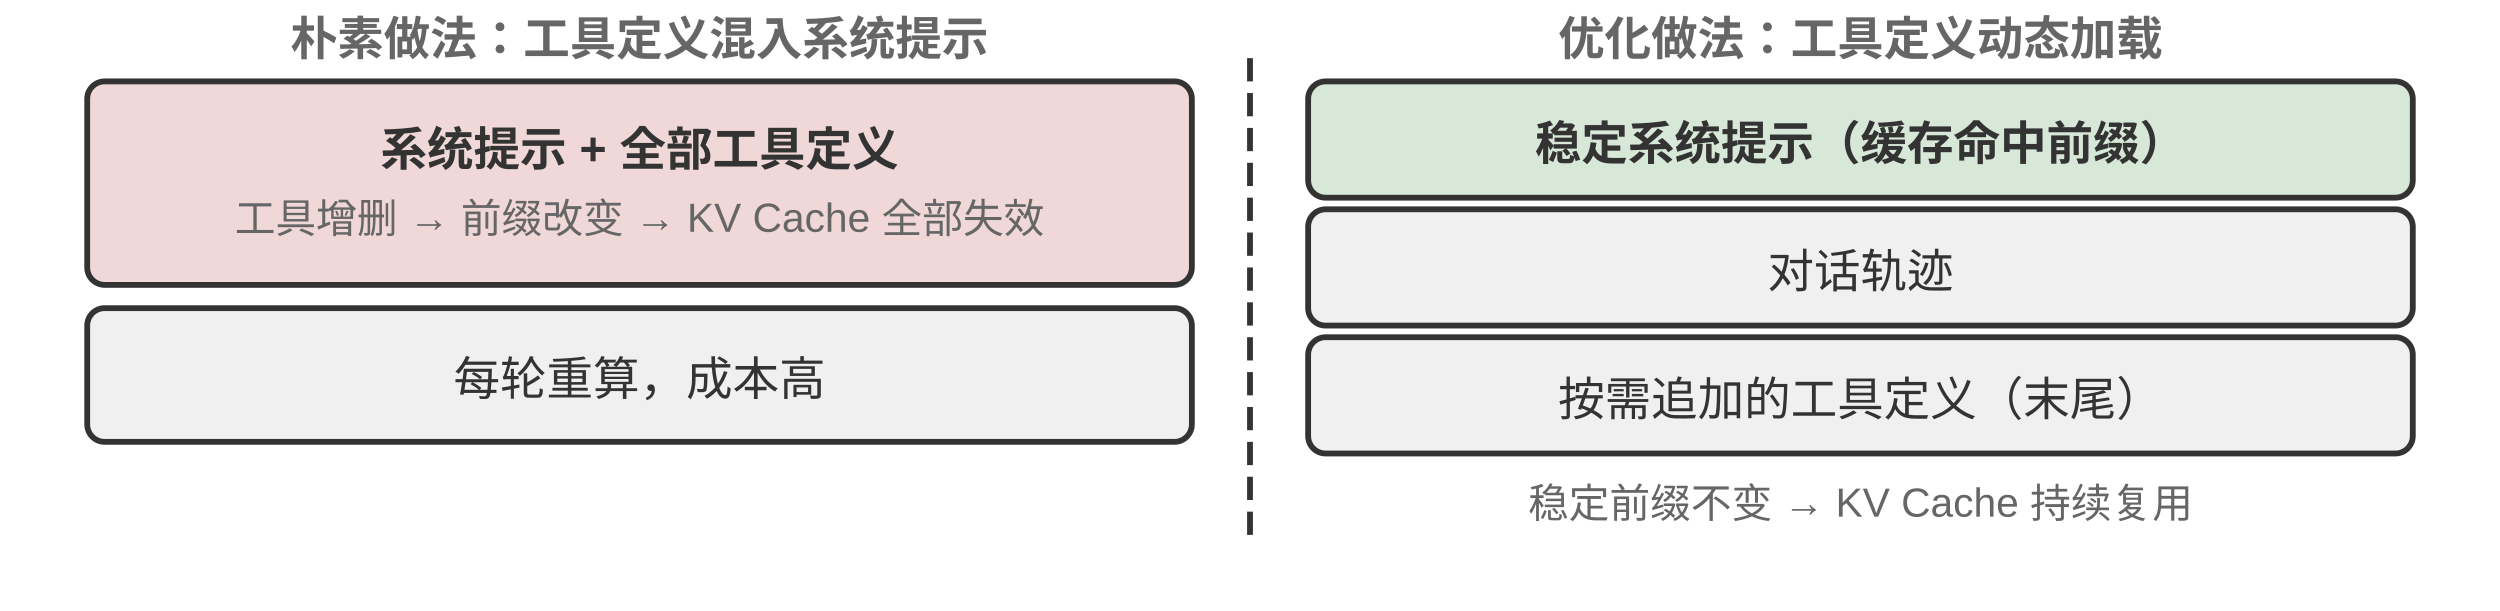
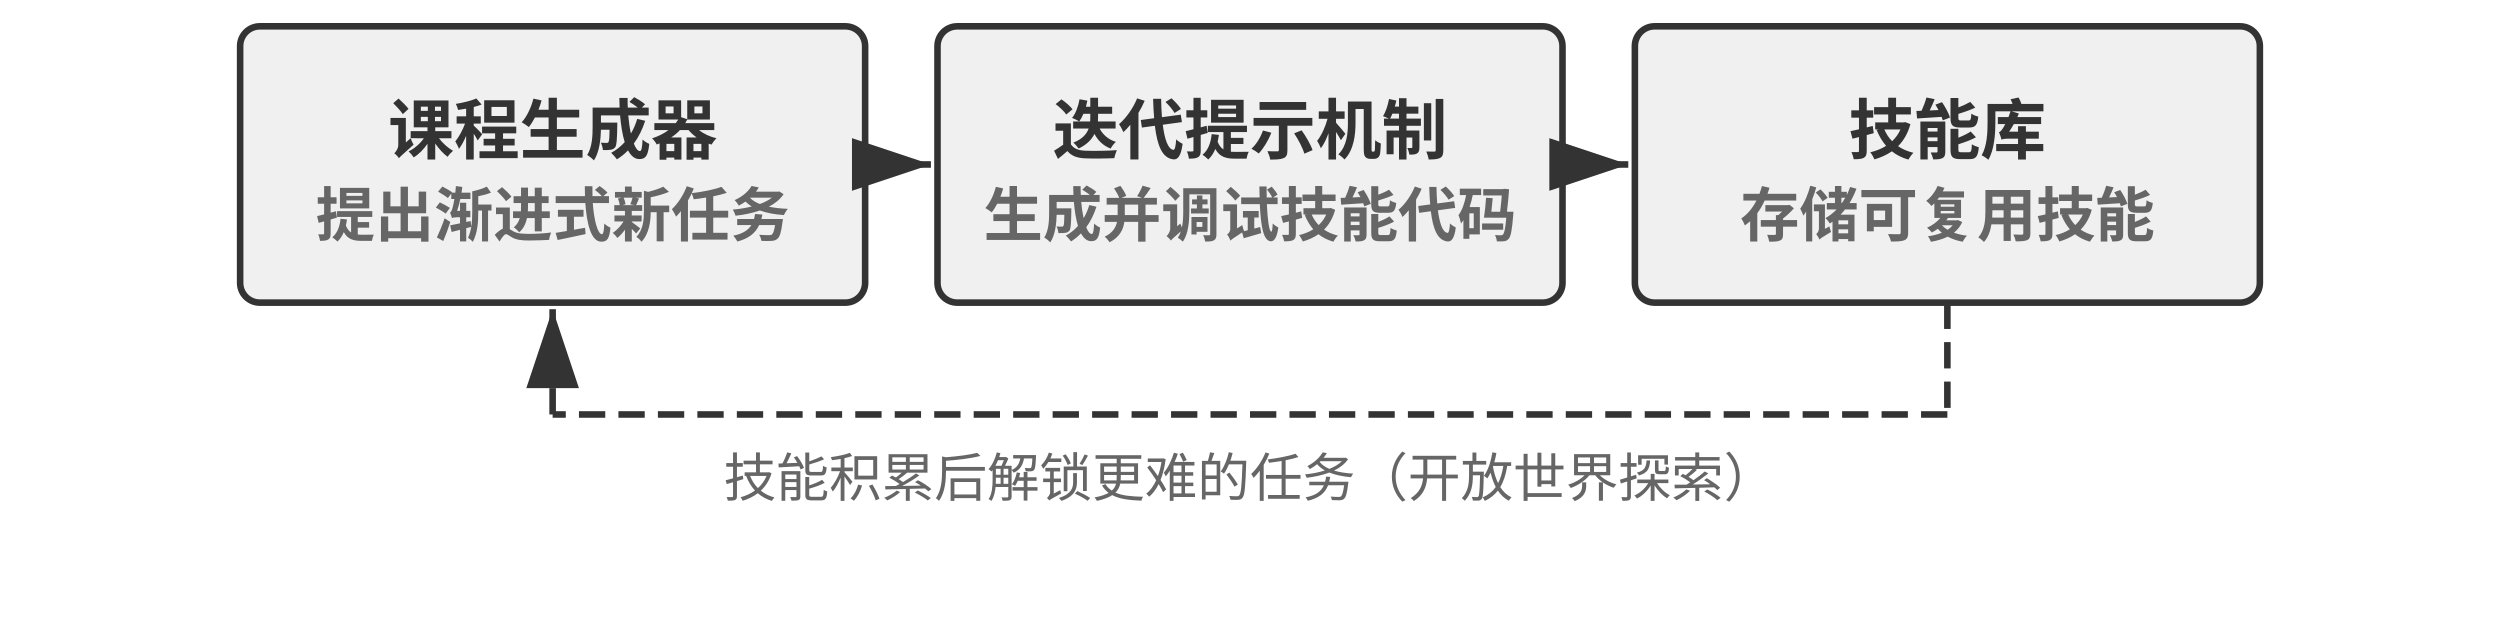
- <svg xmlns="http://www.w3.org/2000/svg" viewBox="0 34 860 210" width="860" height="210" style="background:#ffffff">
+ <svg xmlns="http://www.w3.org/2000/svg" viewBox="0 40 760 194" width="760" height="194" style="background:#ffffff">
  <defs>
    <marker id="ah" markerWidth="12" markerHeight="8" refX="12" refY="4" orient="auto">
      <polygon points="0 0, 12 4, 0 8" fill="#333333" />
    </marker>
    <marker id="ah-light" markerWidth="12" markerHeight="8" refX="12" refY="4" orient="auto">
      <polygon points="0 0, 12 4, 0 8" fill="#999999" />
    </marker>
  </defs>
-   <text x="220" y="46" font-family="Arial, 'Helvetica Neue', Helvetica, 'PingFang SC', 'Microsoft YaHei', sans-serif" font-size="16" fill="#666666" text-anchor="middle" dominant-baseline="central" font-weight="bold">朴素做法：工具定义混入系统提示</text>
-   <rect x="30" y="62" width="380" height="70" rx="6" fill="#f0d8d8" stroke="#333333" stroke-width="2" />
-   <text x="220" y="84" font-family="Arial, 'Helvetica Neue', Helvetica, 'PingFang SC', 'Microsoft YaHei', sans-serif" font-size="16" fill="#333333" text-anchor="middle" dominant-baseline="central" font-weight="bold">系统提示 + 全部工具定义</text>
-   <text x="220" y="108" font-family="Arial, 'Helvetica Neue', Helvetica, 'PingFang SC', 'Microsoft YaHei', sans-serif" font-size="14" fill="#666666" text-anchor="middle" dominant-baseline="central" font-weight="normal">工具增删 → 前缀改变 → KV Cache 全部失效</text>
-   <rect x="30" y="140" width="380" height="46" rx="6" fill="#f0f0f0" stroke="#333333" stroke-width="2" />
-   <text x="220" y="163" font-family="Arial, 'Helvetica Neue', Helvetica, 'PingFang SC', 'Microsoft YaHei', sans-serif" font-size="16" fill="#333333" text-anchor="middle" dominant-baseline="central" font-weight="normal">每轮重算，成本高</text>
-   <text x="640" y="46" font-family="Arial, 'Helvetica Neue', Helvetica, 'PingFang SC', 'Microsoft YaHei', sans-serif" font-size="16" fill="#666666" text-anchor="middle" dominant-baseline="central" font-weight="bold">优化做法：工具定义动态加载</text>
-   <rect x="450" y="62" width="380" height="40" rx="6" fill="#d8e8d8" stroke="#333333" stroke-width="2" />
-   <text x="640" y="82" font-family="Arial, 'Helvetica Neue', Helvetica, 'PingFang SC', 'Microsoft YaHei', sans-serif" font-size="16" fill="#333333" text-anchor="middle" dominant-baseline="central" font-weight="bold">稳定系统提示（缓存命中前缀）</text>
-   <rect x="450" y="106" width="380" height="40" rx="6" fill="#f0f0f0" stroke="#333333" stroke-width="2" />
-   <text x="640" y="126" font-family="Arial, 'Helvetica Neue', Helvetica, 'PingFang SC', 'Microsoft YaHei', sans-serif" font-size="16" fill="#333333" text-anchor="middle" dominant-baseline="central" font-weight="normal">对话轨迹</text>
-   <rect x="450" y="150" width="380" height="40" rx="6" fill="#f0f0f0" stroke="#333333" stroke-width="2" />
-   <text x="640" y="170" font-family="Arial, 'Helvetica Neue', Helvetica, 'PingFang SC', 'Microsoft YaHei', sans-serif" font-size="16" fill="#333333" text-anchor="middle" dominant-baseline="central" font-weight="normal">按需追加的工具定义（末尾）</text>
-   <text x="640" y="206" font-family="Arial, 'Helvetica Neue', Helvetica, 'PingFang SC', 'Microsoft YaHei', sans-serif" font-size="14" fill="#666666" text-anchor="middle" dominant-baseline="central" font-weight="normal">稳定前缀不变 → KV Cache 持续复用</text>
-   <line x1="430" y1="54" x2="430" y2="220" stroke="#333333" stroke-width="2" stroke-dasharray="8,4" />
+   <rect x="73.0" y="48" width="190" height="84" rx="6" fill="#f0f0f0" stroke="#333333" stroke-width="2" />
+   <text x="168.0" y="78.0" font-family="Arial, 'Helvetica Neue', Helvetica, 'PingFang SC', 'Microsoft YaHei', sans-serif" font-size="20" fill="#333333" text-anchor="middle" dominant-baseline="central" font-weight="bold">课程生成器</text>
+   <text x="168.0" y="104.0" font-family="Arial, 'Helvetica Neue', Helvetica, 'PingFang SC', 'Microsoft YaHei', sans-serif" font-size="18" fill="#666666" text-anchor="middle" dominant-baseline="central" font-weight="bold">提出渐进式新任务</text>
+   <rect x="285.0" y="48" width="190" height="84" rx="6" fill="#f0f0f0" stroke="#333333" stroke-width="2" />
+   <text x="380.0" y="78.0" font-family="Arial, 'Helvetica Neue', Helvetica, 'PingFang SC', 'Microsoft YaHei', sans-serif" font-size="20" fill="#333333" text-anchor="middle" dominant-baseline="central" font-weight="bold">迭代提示机制</text>
+   <text x="380.0" y="104.0" font-family="Arial, 'Helvetica Neue', Helvetica, 'PingFang SC', 'Microsoft YaHei', sans-serif" font-size="18" fill="#666666" text-anchor="middle" dominant-baseline="central" font-weight="bold">生成并调试技能代码</text>
+   <line x1="265.0" y1="90.0" x2="283.0" y2="90.0" stroke="#333333" stroke-width="2" marker-end="url(#ah)" />
+   <rect x="497.0" y="48" width="190" height="84" rx="6" fill="#f0f0f0" stroke="#333333" stroke-width="2" />
+   <text x="592.0" y="78.0" font-family="Arial, 'Helvetica Neue', Helvetica, 'PingFang SC', 'Microsoft YaHei', sans-serif" font-size="20" fill="#333333" text-anchor="middle" dominant-baseline="central" font-weight="bold">技能库</text>
+   <text x="592.0" y="104.0" font-family="Arial, 'Helvetica Neue', Helvetica, 'PingFang SC', 'Microsoft YaHei', sans-serif" font-size="18" fill="#666666" text-anchor="middle" dominant-baseline="central" font-weight="bold">存储可复用技能</text>
+   <line x1="477.0" y1="90.0" x2="495.0" y2="90.0" stroke="#333333" stroke-width="2" marker-end="url(#ah)" />
+   <line x1="592.0" y1="132" x2="592.0" y2="166" stroke="#333333" stroke-width="2" stroke-dasharray="8,4" />
+   <line x1="592.0" y1="166" x2="168.0" y2="166" stroke="#333333" stroke-width="2" stroke-dasharray="8,4" />
+   <line x1="168.0" y1="166" x2="168.0" y2="134" stroke="#333333" stroke-width="2" stroke-dasharray="8,4" marker-end="url(#ah)" />
+   <text x="380.0" y="184" font-family="Arial, 'Helvetica Neue', Helvetica, 'PingFang SC', 'Microsoft YaHei', sans-serif" font-size="16" fill="#666666" text-anchor="middle" dominant-baseline="central" font-weight="normal">技能积累后解锁更难的任务（开放世界探索）</text>
</svg>
